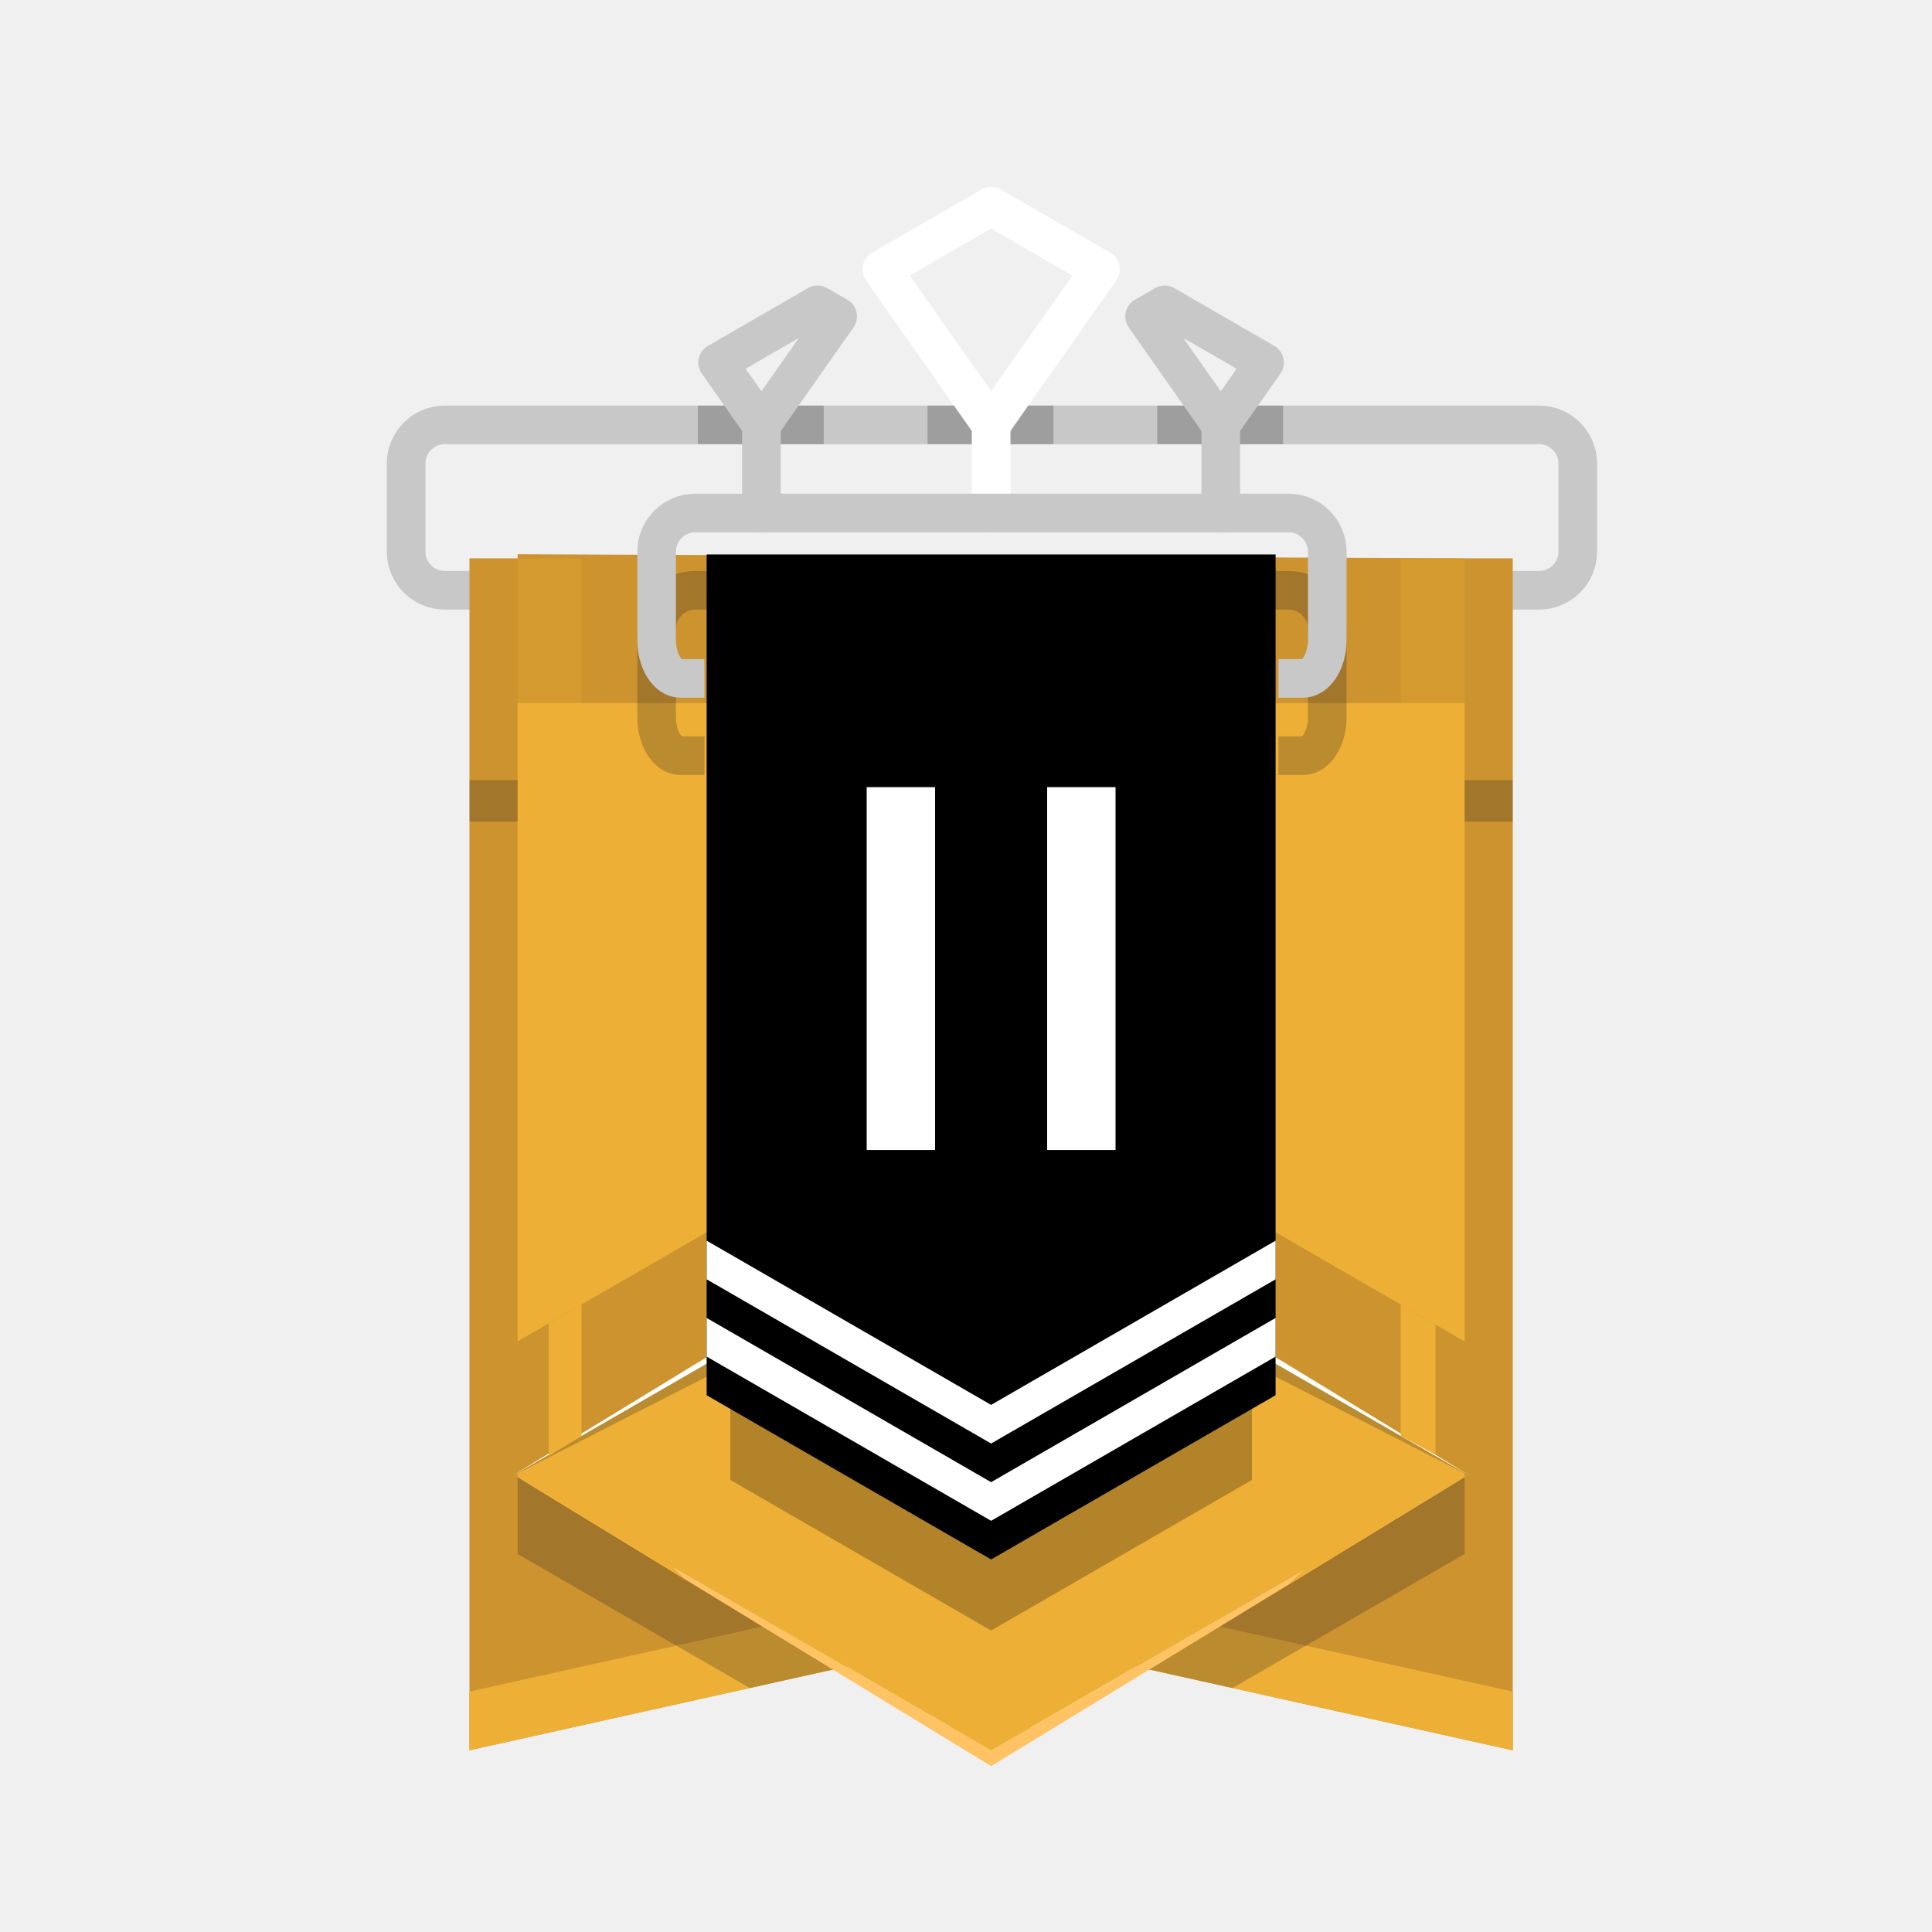
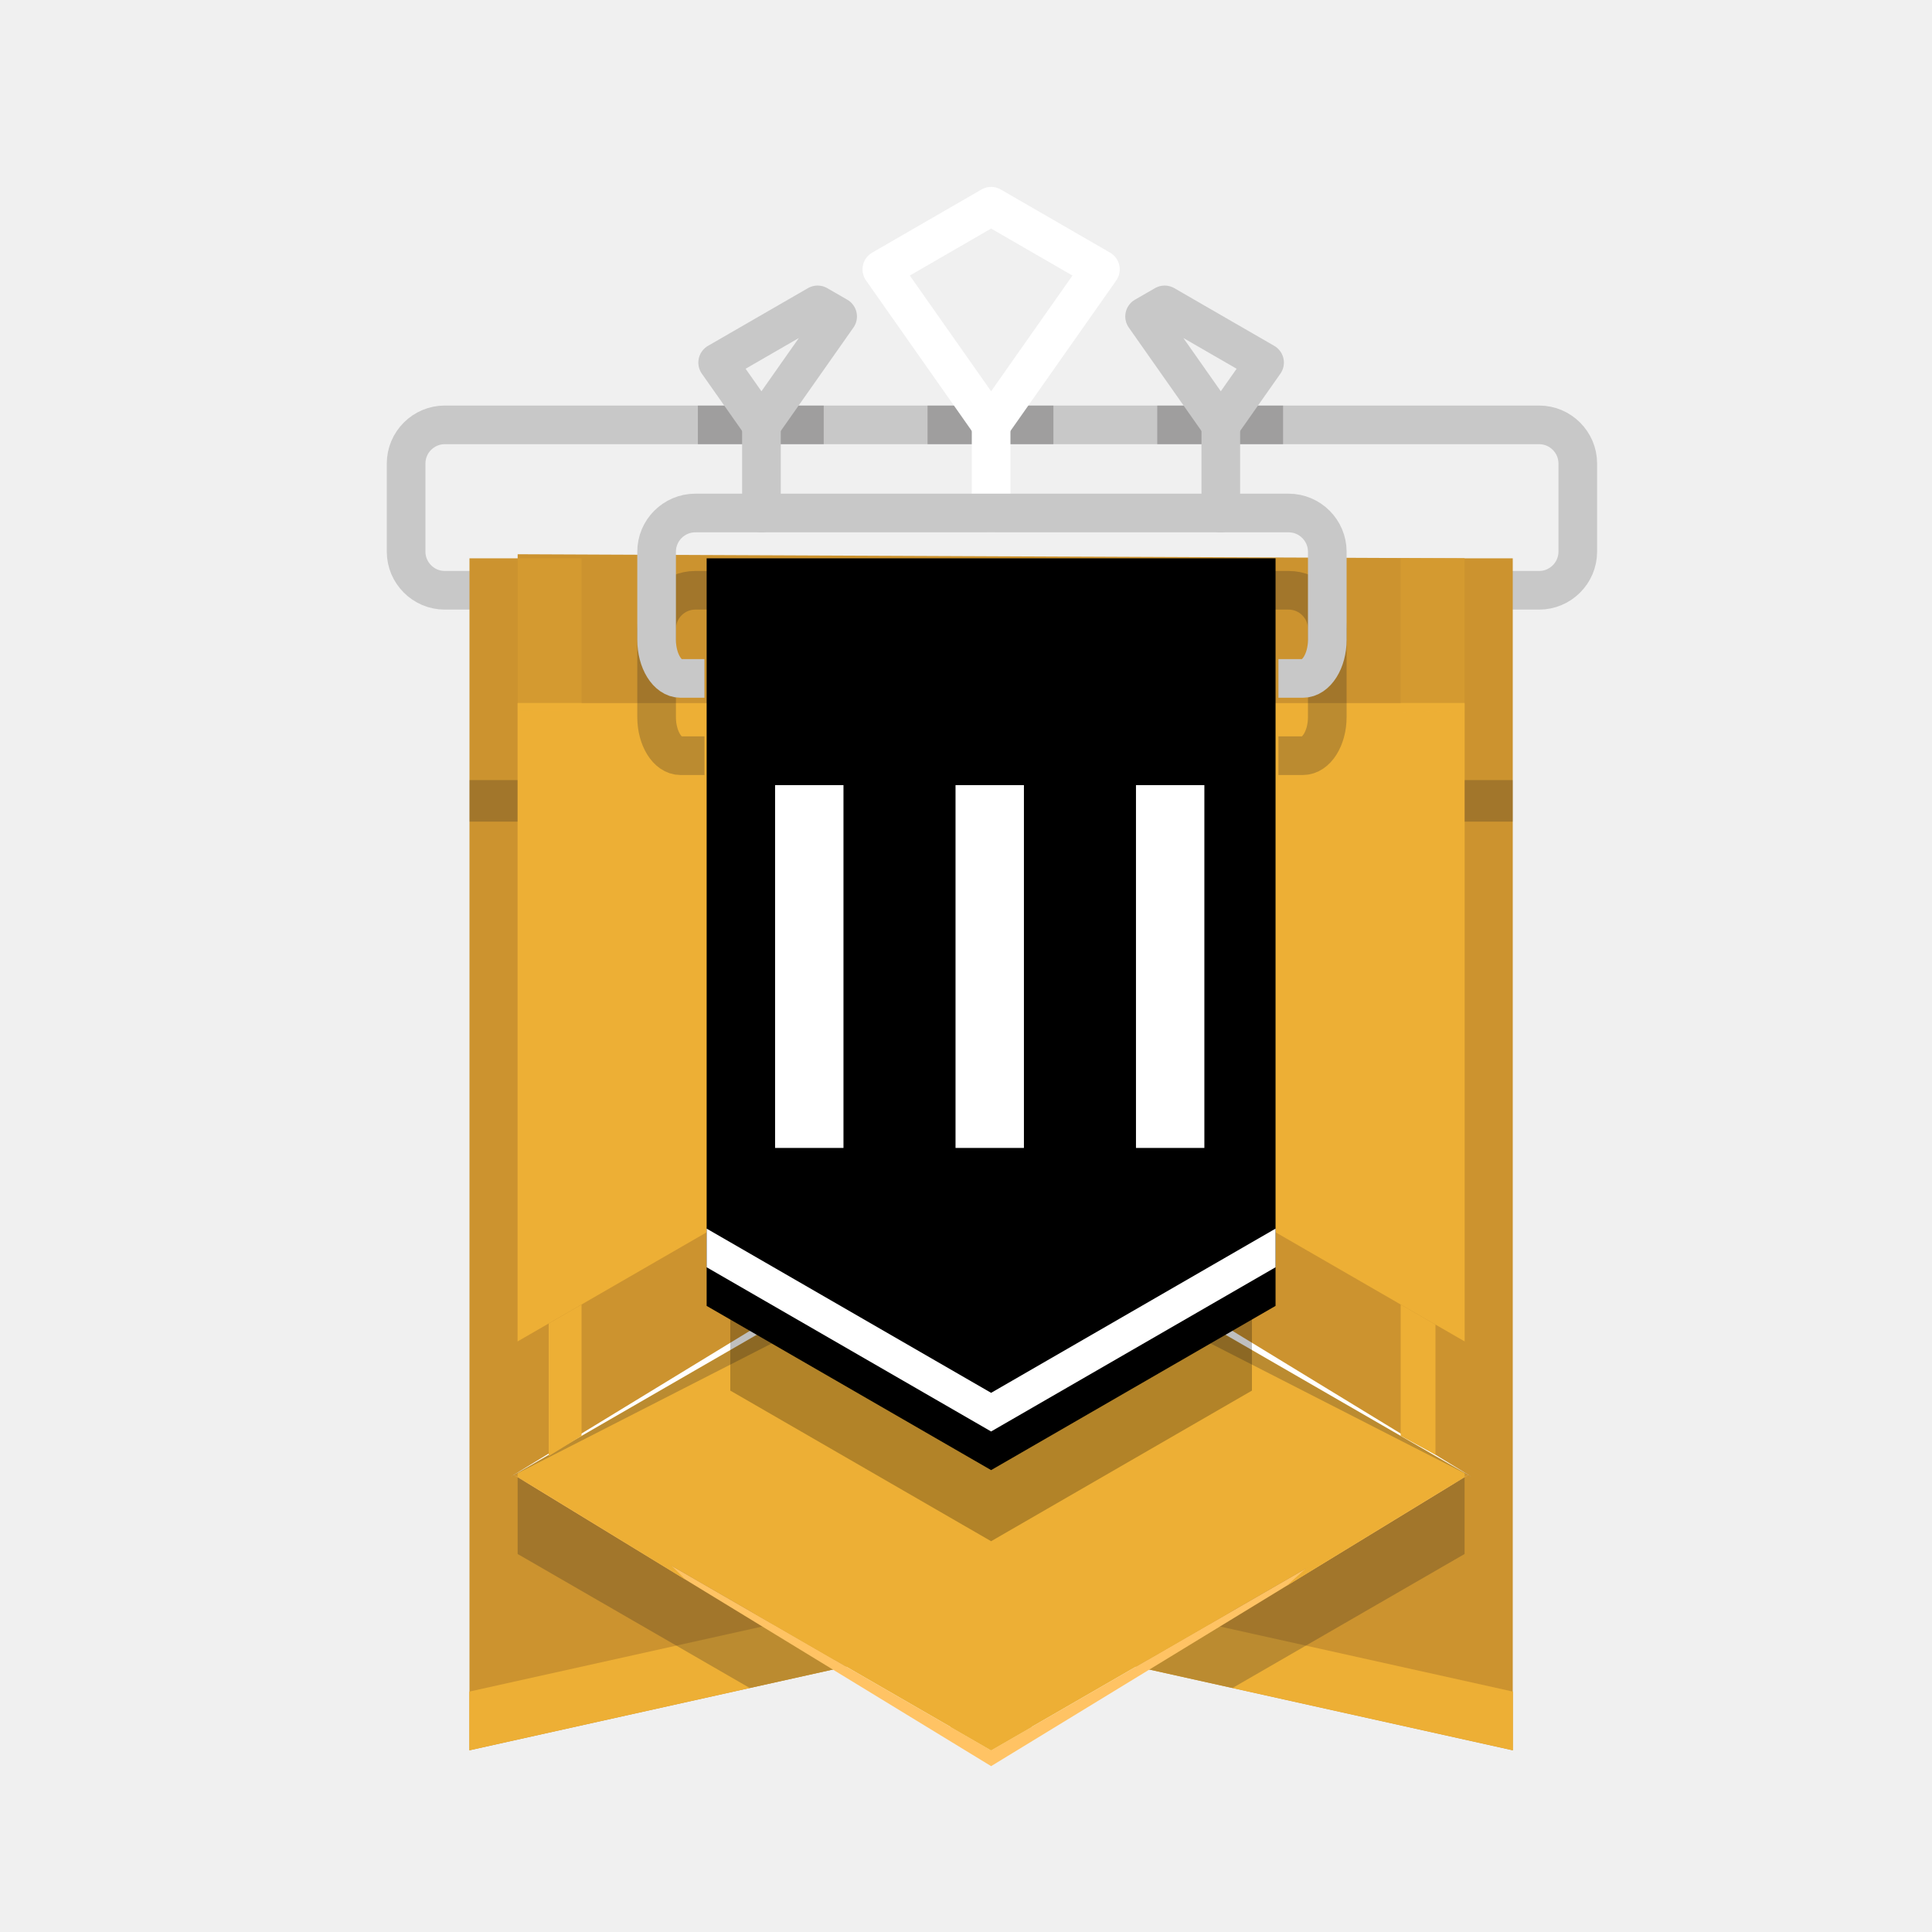
<svg xmlns="http://www.w3.org/2000/svg" xmlns:xlink="http://www.w3.org/1999/xlink" version="1.1" x="0px" y="0px" width="500px" height="500px" viewBox="0 0 500 500" enable-background="new 0 0 500 500" xml:space="preserve">
  <symbol id="League_x5F_Gold" viewBox="-250.5 -250.36 501 501">
    <g>
      <path fill="none" stroke="#C8C8C8" stroke-width="10" stroke-linecap="round" stroke-linejoin="round" stroke-miterlimit="10" d="    M141.83,99.57c5.5,0,10,4.5,10,10v22.81c0,5.5-4.5,10-10,10H-141.4c-5.5,0-10-4.5-10-10v-22.81c0-5.5,4.5-10,10-10H141.83z" />
    </g>
    <polygon opacity="0" fill="#EDAF35" points="173.21,-100.64 0,-200.64 -173.21,-100.64 -173.21,99.36 0,199.36 173.21,99.36  " />
    <polygon opacity="0" fill="none" stroke="#231F20" stroke-miterlimit="10" points="250,-249.86 -250,-249.86 -250,250.14    250,250.14  " />
    <polygon fill="#CC932F" points="-135,-200.64 0,-170.64 135,-200.64 135,107.84 -135,107.84  " />
    <polyline fill="#CC932F" points="122.53,107.84 122.53,70.38 -122.53,70.38 -122.53,108.9  " />
    <polygon fill="#EDAF35" points="135.04,-200.64 135.04,-185.45 0,-155.45 -135.04,-185.45 -135.04,-200.64 0,-170.64  " />
    <polygon fill="#EDAF35" points="-122.53,-129.9 0,-200.64 122.53,-129.9 122.53,70.38 -122.53,70.38  " />
    <polygon opacity="0.25" fill="#231F20" points="-122.53,39.7 -135,39.7 -135,50.45 -122.53,50.45  " />
    <polygon opacity="0.25" fill="#231F20" points="135,39.7 122.53,39.7 122.53,50.45 135,50.45  " />
    <path opacity="0.25" fill="#231F20" d="M-122.53-149.84l60.07-34.68l24.94,5.54l-85.01,49.08V-149.84z M37.52-178.98l24.94-5.54   l60.07,34.68v19.94L37.52-178.98z" />
    <polygon fill="#FFC364" points="124.41,-128.82 0,-200.64 -124.41,-128.82 0,-204.74  " />
    <path fill="#EDAF35" d="M-122.53-129.9l43.44-26.58L-106-129.59V70.38h-16.53V-129.9z M106,70.38v-201.72l-29.52-26.73l46.04,28.16   V70.38H106z" />
    <g>
      <polygon fill="#EDAF35" points="-10.47,89.64 0,95.69 10.47,89.64 10.47,-194.6 0,-200.64 -10.47,-194.6   " />
      <polygon fill="#EDAF35" points="40.47,89.64 50.94,95.69 61.41,89.64 61.41,-165.19 50.94,-171.23 40.47,-177.28   " />
      <polygon fill="#EDAF35" points="-61.41,89.64 -50.94,95.69 -40.47,89.64 -40.47,-177.28 -50.94,-171.23 -61.41,-165.19   " />
    </g>
    <g>
      <polygon fill="#CC932F" points="124.41,-129.9 124.41,-95.9 0,-24.08 -124.41,-95.9 -124.41,-129.9 0,-58.08   " />
      <polygon opacity="0.25" fill="#231F20" points="-124.41,-129.9 0,-58.08 124.41,-129.9 0,-66.34   " />
      <polygon fill="#FFFFFF" points="-124.41,-129.9 0,-58.08 124.41,-129.9 0,-53.98   " />
    </g>
    <path fill="#EDAF35" d="M-106-119.28v34l-8.5-4.91v-34.31 M115-124.16v33.69l-9,5.2v-34" />
    <g>
      <g opacity="0.25">
        <path fill="none" stroke="#231F20" stroke-width="10" stroke-linejoin="round" stroke-miterlimit="10" d="M74.36,56.76     c0,0,2.84,0,6.32,0s6.32,4.5,6.32,10l0,22.81c0,5.5-4.5,10-10,10H-76.57c-5.5,0-10-4.5-10-10l0-22.81c0-5.5,2.79-10,6.19-10     s6.19,0,6.19,0" />
      </g>
      <g>
        <g opacity="0.25">
          <line fill="none" stroke="#231F20" stroke-width="10" stroke-linejoin="round" stroke-miterlimit="10" x1="75.56" y1="142.38" x2="42.99" y2="142.38" />
        </g>
        <line fill="none" stroke="#C8C8C8" stroke-width="10" stroke-linecap="round" stroke-linejoin="round" stroke-miterlimit="10" x1="59.44" y1="142.38" x2="59.44" y2="119.57" />
        <polygon fill="none" stroke="#C8C8C8" stroke-width="10" stroke-linecap="round" stroke-linejoin="round" stroke-miterlimit="10" points="     59.44,142.38 39.72,170.44 44.91,173.43 70.77,158.5    " />
      </g>
      <g>
        <g opacity="0.25">
          <line fill="none" stroke="#231F20" stroke-width="10" stroke-linejoin="round" stroke-miterlimit="10" x1="16.12" y1="142.38" x2="-16.45" y2="142.38" />
        </g>
        <line fill="none" stroke="#FFFFFF" stroke-width="10" stroke-linecap="round" stroke-linejoin="round" stroke-miterlimit="10" x1="0" y1="142.38" x2="0" y2="119.57" />
        <polygon fill="none" stroke="#FFFFFF" stroke-width="10" stroke-linecap="round" stroke-linejoin="round" stroke-miterlimit="10" points="     0,142.38 -28.28,182.62 0,198.96 28.29,182.62    " />
      </g>
      <g>
        <g opacity="0.25">
          <line fill="none" stroke="#231F20" stroke-width="10" stroke-linejoin="round" stroke-miterlimit="10" x1="-43.32" y1="142.38" x2="-75.89" y2="142.38" />
        </g>
        <line fill="none" stroke="#C8C8C8" stroke-width="10" stroke-linecap="round" stroke-linejoin="round" stroke-miterlimit="10" x1="-59.44" y1="142.38" x2="-59.44" y2="119.57" />
        <polygon fill="none" stroke="#C8C8C8" stroke-width="10" stroke-linecap="round" stroke-linejoin="round" stroke-miterlimit="10" points="     -59.44,142.38 -70.77,158.5 -44.91,173.43 -39.72,170.44    " />
      </g>
      <g>
        <path fill="none" stroke="#C8C8C8" stroke-width="10" stroke-linejoin="round" stroke-miterlimit="10" d="M74.36,76.76     c0,0,2.84,0,6.32,0s6.32,4.5,6.32,10l0,22.81c0,5.5-4.5,10-10,10H-76.57c-5.5,0-10-4.5-10-10l0-22.81c0-5.5,2.79-10,6.19-10     s6.19,0,6.19,0" />
      </g>
    </g>
    <path opacity="0.25" fill="#EDAF35" d="M-106,68.4v39.44h-16.53v-39.5 M122.53,68.34v39.5H106V68.05" />
  </symbol>
-   <symbol id="Position_x5F_2" viewBox="-250.5 -250.5 501 501">
+   <symbol id="Position_x5F_3" viewBox="-250.5 -250.5 501 501">
    <polygon opacity="0" fill="none" stroke="#231F20" stroke-miterlimit="10" points="250,-250 -250,-250 -250,250 250,250  " />
+     <polygon opacity="0.25" points="67.5,-107.55 67.5,37.03 0,37.03 -67.5,37.03 -67.5,-107.55 0,-146.53  " />
    <polygon opacity="0" fill="none" stroke="#FF0000" stroke-width="10" stroke-miterlimit="10" points="-173.21,99.22 0,199.22    173.21,99.22 173.21,-100.78 0,-200.78 -173.21,-100.78  " />
-     <polygon opacity="0.25" points="67.5,-131.67 67.5,36.36 0,36.36 -67.5,36.36 -67.5,-131.67 0,-170.64  " />
+     <polygon opacity="0" fill="none" stroke="#FF0000" stroke-width="10" stroke-miterlimit="10" points="-142.03,-82.78 0,-0.78    142.03,-82.78 142.03,-82.78 0,-164.78 -142.03,-82.78  " />
    <g>
-       <polygon points="73.62,-109.75 73.62,107.84 0,107.84 -73.62,107.84 -73.62,-109.75 0,-152.25   " />
+       <polygon points="73.61,-85.63 73.61,107.84 0,107.84 -73.62,107.84 -73.62,-85.63 0,-128.13   " />
      <g>
-         <path fill="#FFFFFF" d="M-32.2-46.28v93.9h17.7v-93.9H-32.2z" />
-         <path fill="#FFFFFF" d="M14.5-46.28v93.9h17.7v-93.9H14.5z" />
+         <path fill="#FFFFFF" d="M-55.91-44.75v93.9h17.7v-93.9H-55.91z" />
+         <path fill="#FFFFFF" d="M-9.21-44.75v93.9h17.7v-93.9H-9.21z" />
+         <path fill="#FFFFFF" d="M37.49-44.75v93.9h17.7v-93.9H37.49z" />
      </g>
    </g>
-     <polygon fill="#FFFFFF" points="-73.62,-89.75 0,-132.25 73.62,-89.75 73.62,-99.75 0,-142.25 -73.62,-99.75  " />
-     <polygon fill="#FFFFFF" points="-73.62,-69.75 0,-112.25 73.62,-69.75 73.62,-79.75 0,-122.25 -73.62,-79.75  " />
+     <polygon fill="none" points="135,99.25 0,99.36 -135,99.25 -135,-122.84 0,-200.78 135,-122.84  " />
+     <polygon fill="#FFFFFF" points="-73.62,-65.63 0,-108.13 73.61,-65.63 73.61,-75.63 0,-118.13 -73.62,-75.63  " />
  </symbol>
  <symbol id="base" viewBox="-251.5 -251.36 503 503">
    <polygon fill="none" stroke="#231F20" stroke-width="3" stroke-miterlimit="10" points="250,-249.86 -250,-249.86 -250,250.14    250,250.14  " />
    <line fill="none" stroke="#231F20" stroke-width="3" stroke-miterlimit="10" x1="-250" y1="250.14" x2="250" y2="-249.86" />
    <line fill="none" stroke="#231F20" stroke-width="3" stroke-miterlimit="10" x1="250" y1="250.14" x2="-250" y2="-249.86" />
    <polygon fill="none" stroke="#FF0000" stroke-width="10" stroke-miterlimit="10" points="-173.21,99.36 0,199.36 173.21,99.36    173.21,-100.64 0,-200.64 -173.21,-100.64  " />
  </symbol>
  <g id="Layer_1" display="none">
</g>
  <g id="_x5B_HBE_x5D__-_Bg" display="none">
-     <rect x="-1381.68" y="-2129.43" display="inline" fill="#3A3A3A" width="2615.48" height="4079.18" />
+     <rect x="-724.58" y="-2129.43" display="inline" fill="#3A3A3A" width="2615.48" height="4079.18" />
  </g>
  <g id="_x5B_HBE_x5D__-_Struct" display="none">
    <g id="League_x5F_Bronze" display="inline">
	</g>
-     <use xlink:href="#base" width="503" height="503" id="XMLID_15_" x="-251.5" y="-251.36" transform="matrix(1 0 0 -1 256.5 252.334)" display="inline" overflow="visible" />
+     <use xlink:href="#base" width="503" height="503" id="XMLID_14_" x="-251.5" y="-251.36" transform="matrix(1 0 0 -1 256.5 252.335)" display="inline" overflow="visible" />
  </g>
  <g id="Bases">
    <g id="League_x5F_Diamond_x5F_Small">
      <g id="League_x5F_Diamond">
		</g>
    </g>
  </g>
  <g id="Compound">
    <g id="Rank_x5F_Copper_x5F_4_x5F_Small_1_">
      <g id="Rank_x5F_Copper_x5F_4_2_">
		</g>
    </g>
    <g id="Rank_x5F_Copper_x5F_4_x5F_Small_2_">
      <g id="Rank_x5F_Copper_x5F_4_3_">
		</g>
    </g>
    <g id="Rank_x5F_Copper_x5F_4_5_">
      <g id="League_x5F_Copper">
		</g>
    </g>
    <g id="Rank_x5F_Copper_x5F_4_x5F_Small_4_">
      <g id="Rank_x5F_Copper_x5F_4_6_">
		</g>
    </g>
    <g id="Rank_x5F_Copper_x5F_4_x5F_Small_3_">
      <g id="Rank_x5F_Copper_x5F_4_4_">
		</g>
    </g>
    <g id="Rank_x5F_Copper_x5F_4_x5F_Small">
      <g id="Rank_x5F_Copper_x5F_4">
		</g>
    </g>
    <g id="Position_x5F_1_x5F_Small">
      <g id="Position_x5F_1_1_">
		</g>
    </g>
    <g id="Rank_x5F_Copper_x5F_3">
	</g>
    <g id="Rank_x5F_Copper_x5F_2">
	</g>
    <g id="Rank_x5F_Copper_x5F_1">
	</g>
    <g id="Rank_x5F_Bronze_x5F_4">
	</g>
    <g id="Rank_x5F_Bronze_x5F_3">
	</g>
    <g id="Rank_x5F_Bronze_x5F_2">
	</g>
    <g id="Rank_x5F_Bronze_x5F_1">
	</g>
    <g id="Rank_x5F_Silver_x5F_4">
	</g>
    <g id="Rank_x5F_Silver_x5F_3">
	</g>
    <g id="Rank_x5F_Silver_x5F_2">
	</g>
    <g id="Rank_x5F_Silver_x5F_1">
	</g>
    <g id="Rank_x5F_Gold_x5F_4">
	</g>
    <g id="Rank_x5F_Gold_x5F_3">
+       <use xlink:href="#League_x5F_Gold" width="501" height="501" x="-250.5" y="-250.36" transform="matrix(1 0 0 -1 256.5 252.335)" overflow="visible" />
+       <use xlink:href="#Position_x5F_3" width="501" height="501" id="XMLID_40_" x="-250.5" y="-250.5" transform="matrix(1 0 0 -1 256.5 252.335)" overflow="visible" />
+     </g>
+     <g id="Rank_x5F_Gold_x5F_2">
	</g>
-     <g id="Rank_x5F_Gold_x5F_2">
-       <use xlink:href="#League_x5F_Gold" width="501" height="501" id="XMLID_125_" x="-250.5" y="-250.36" transform="matrix(1 0 0 -1 256.5 252.334)" overflow="visible" />
-       <use xlink:href="#Position_x5F_2" width="501" height="501" id="XMLID_46_" x="-250.5" y="-250.5" transform="matrix(1 0 0 -1 256.5 251.334)" overflow="visible" />
-     </g>
    <g id="Rank_x5F_Gold_x5F_1">
	</g>
    <g id="Rank_x5F_Platinum_x5F_4">
	</g>
    <g id="Rank_x5F_Platinum_x5F_3">
	</g>
    <g id="Rank_x5F_Platinum_x5F_2">
	</g>
    <g id="Rank_x5F_Platinum_x5F_1">
      <g id="Position_x5F_1">
		</g>
    </g>
  </g>
</svg>
